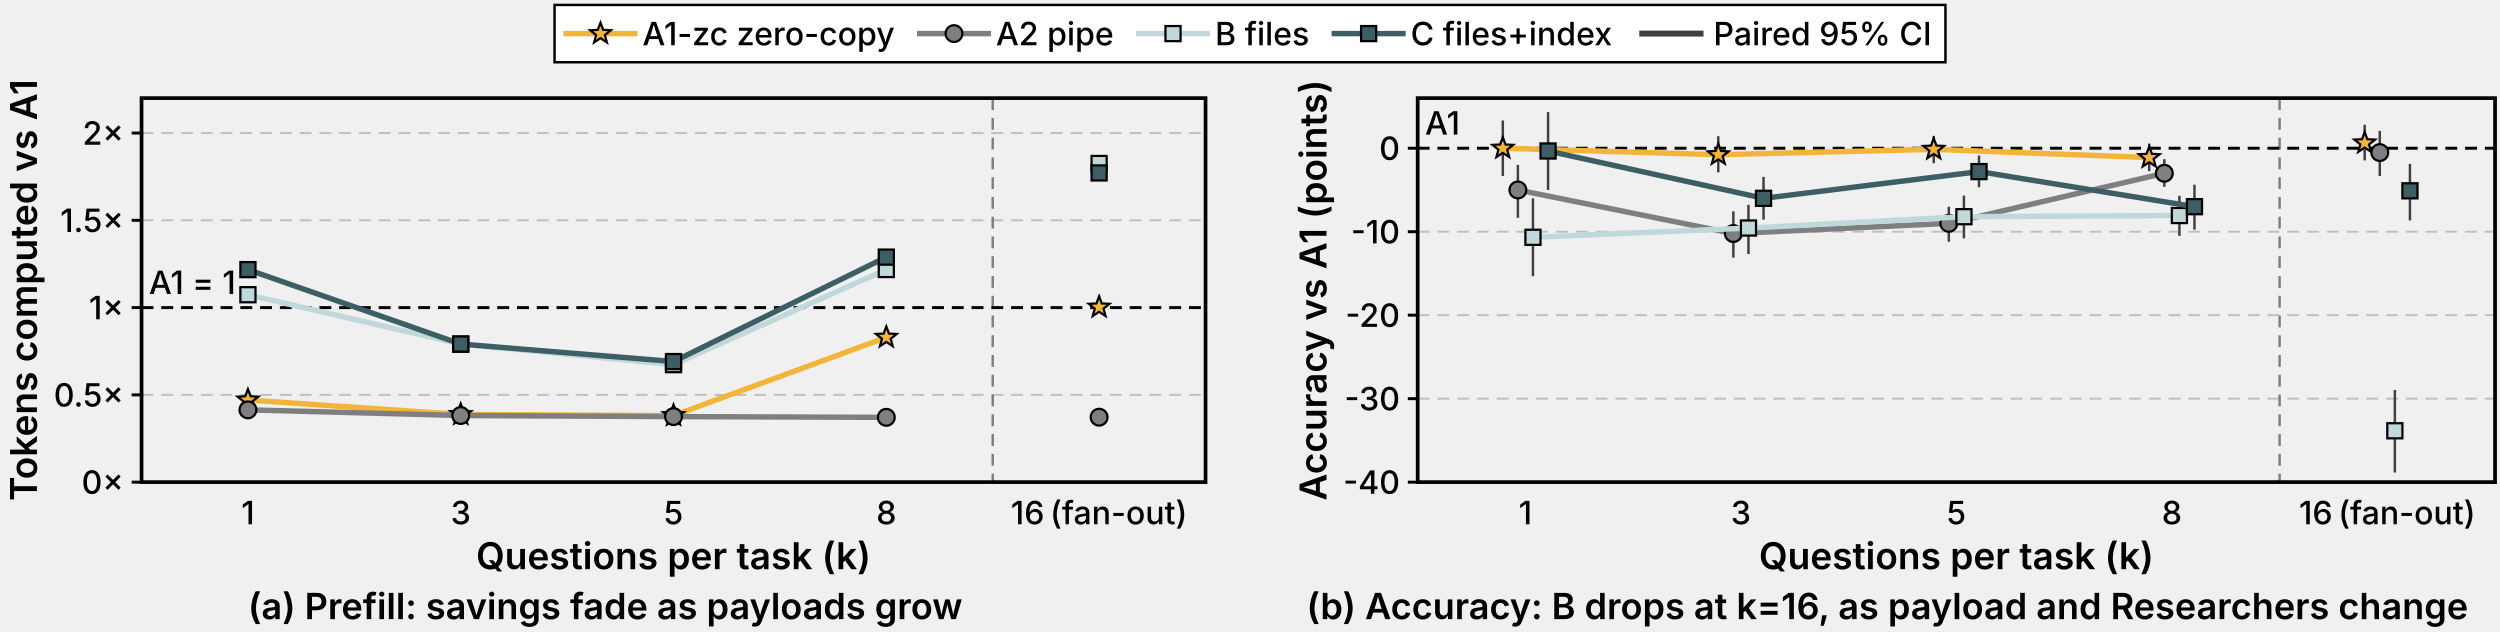
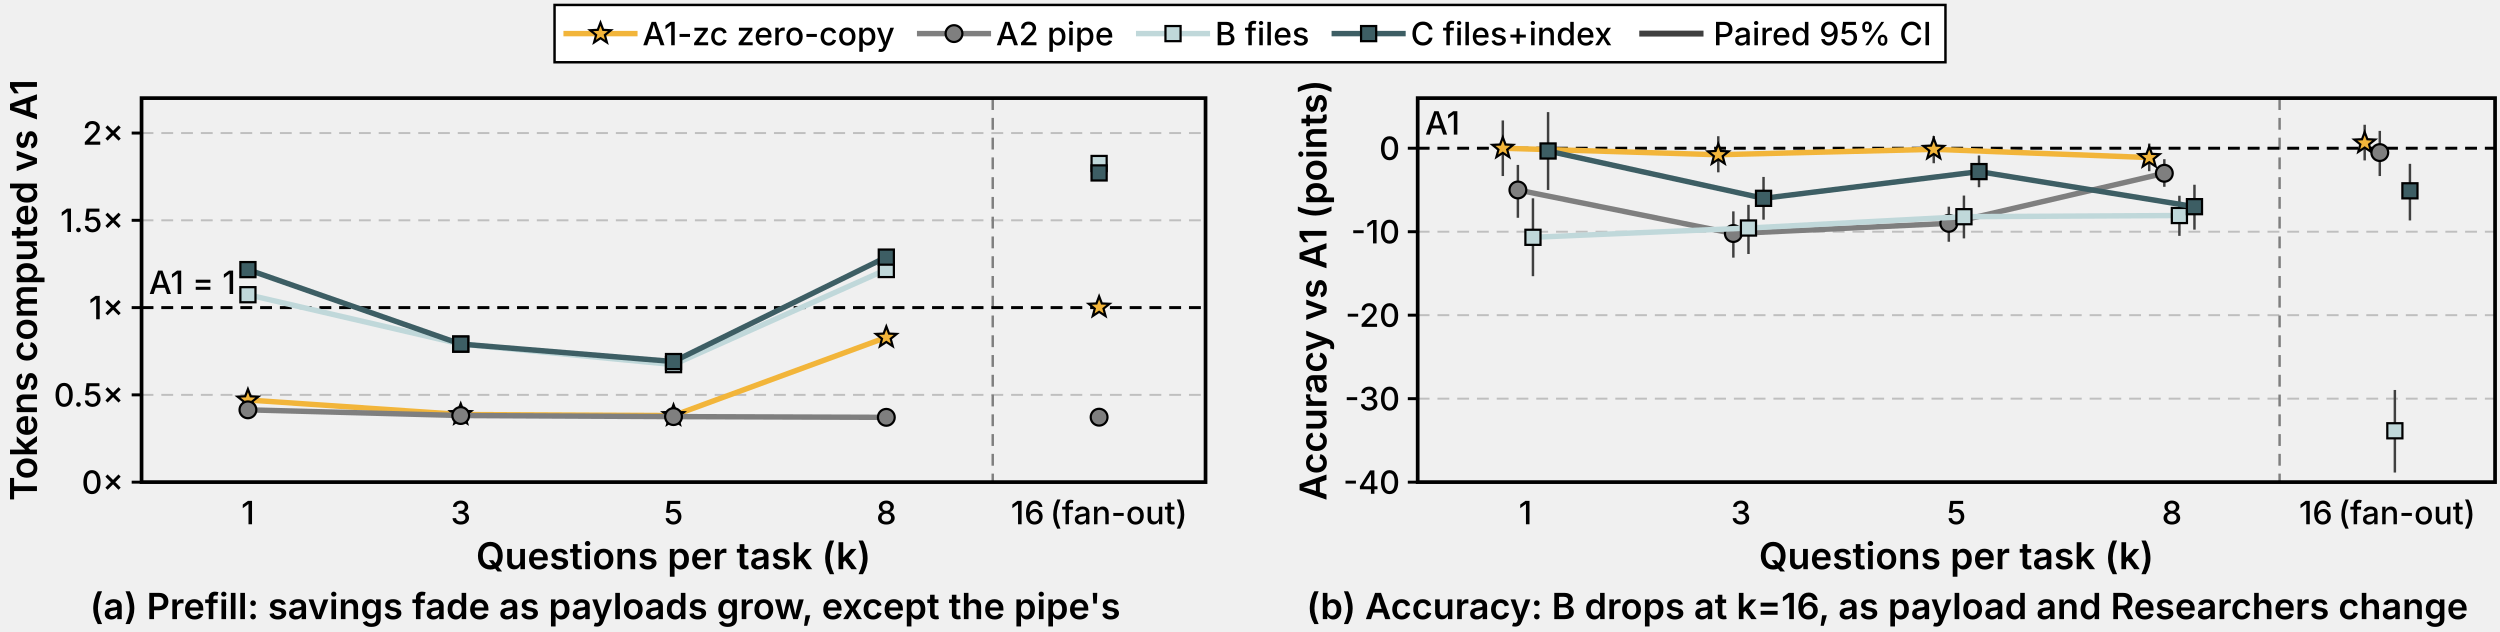
<svg xmlns="http://www.w3.org/2000/svg" width="506pt" height="127.84pt" viewBox="0 0 506 127.84">
  <defs>
-     <clipPath id="plot22864">
+     <clipPath id="plot58640">
      <rect x="28.65" y="19.86" width="215.35" height="77.72" />
    </clipPath>
-     <clipPath id="plot28912">
+     <clipPath id="plot64688">
      <rect x="286.94" y="19.86" width="218.06" height="77.72" />
    </clipPath>
  </defs>
  <line x1="28.65" y1="79.92" x2="244" y2="79.92" stroke="#BFBFBF" stroke-width="0.4" stroke-dasharray="2.4 1.6" />
  <line x1="28.65" y1="62.26" x2="244" y2="62.26" stroke="#BFBFBF" stroke-width="0.4" stroke-dasharray="2.4 1.6" />
  <line x1="28.65" y1="44.59" x2="244" y2="44.59" stroke="#BFBFBF" stroke-width="0.4" stroke-dasharray="2.4 1.6" />
  <line x1="28.65" y1="26.93" x2="244" y2="26.93" stroke="#BFBFBF" stroke-width="0.4" stroke-dasharray="2.4 1.6" />
  <line x1="200.93" y1="19.86" x2="200.93" y2="97.59" stroke="#7F7F7F" stroke-width="0.5" stroke-dasharray="2.4 1.6" />
  <path d="M28.65,62.26 L244,62.26" fill="none" stroke="#000000" stroke-width="0.6" stroke-dasharray="2.4 1.6" stroke-linejoin="miter" stroke-linecap="butt" />
  <text font-family="Inter">
    <tspan x="30.15" y="59.5" font-size="6.5" font-weight="500" fill="#000000">A1</tspan>
    <tspan x="38.93" y="59.5" font-size="6.5" font-weight="500" fill="#000000">=</tspan>
    <tspan x="45.01" y="59.5" font-size="6.5" font-weight="500" fill="#000000">1</tspan>
  </text>
-   <path d="M50.18,80.96 L93.25,83.9 L136.32,84.11 L179.39,68.28" fill="none" stroke="#F2B53A" stroke-width="1.1" stroke-linejoin="round" stroke-linecap="round" clip-path="url(#plot22864)" />
+   <path d="M50.18,80.96 L93.25,83.9 L136.32,84.11 L179.39,68.28" fill="none" stroke="#F2B53A" stroke-width="1.1" stroke-linejoin="round" stroke-linecap="round" clip-path="url(#plot58640)" />
  <polygon points="50.18,78.75 50.73,80.21 52.29,80.28 51.07,81.25 51.48,82.75 50.18,81.9 48.89,82.75 49.3,81.25 48.08,80.28 49.63,80.21" fill="#F2B53A" stroke="#000000" stroke-width="0.45" />
  <polygon points="93.25,81.69 93.8,83.15 95.36,83.22 94.14,84.19 94.55,85.69 93.25,84.84 91.96,85.69 92.37,84.19 91.15,83.22 92.7,83.15" fill="#F2B53A" stroke="#000000" stroke-width="0.45" />
  <polygon points="136.32,81.9 136.87,83.36 138.43,83.43 137.21,84.4 137.62,85.9 136.32,85.05 135.03,85.9 135.44,84.4 134.22,83.43 135.78,83.36" fill="#F2B53A" stroke="#000000" stroke-width="0.45" />
  <polygon points="179.39,66.07 179.94,67.52 181.5,67.59 180.28,68.57 180.69,70.07 179.39,69.21 178.1,70.07 178.51,68.57 177.29,67.59 178.85,67.52" fill="#F2B53A" stroke="#000000" stroke-width="0.45" />
-   <path d="M222.46,62.18" fill="none" stroke="#F2B53A" stroke-width="1.1" stroke-linejoin="round" stroke-linecap="round" clip-path="url(#plot22864)" />
+   <path d="M222.46,62.18" fill="none" stroke="#F2B53A" stroke-width="1.1" stroke-linejoin="round" stroke-linecap="round" clip-path="url(#plot58640)" />
  <polygon points="222.46,59.97 223.01,61.42 224.57,61.49 223.35,62.47 223.76,63.96 222.46,63.11 221.17,63.96 221.58,62.47 220.36,61.49 221.92,61.42" fill="#F2B53A" stroke="#000000" stroke-width="0.45" />
-   <path d="M50.18,82.95 L93.25,84.1 L136.32,84.32 L179.39,84.47" fill="none" stroke="#7F7F7F" stroke-width="1.1" stroke-linejoin="round" stroke-linecap="round" clip-path="url(#plot22864)" />
+   <path d="M50.18,82.95 L93.25,84.1 L136.32,84.32 L179.39,84.47" fill="none" stroke="#7F7F7F" stroke-width="1.1" stroke-linejoin="round" stroke-linecap="round" clip-path="url(#plot58640)" />
  <circle cx="50.18" cy="82.95" r="1.7" fill="#7F7F7F" stroke="#000000" stroke-width="0.45" />
  <circle cx="93.25" cy="84.1" r="1.7" fill="#7F7F7F" stroke="#000000" stroke-width="0.45" />
  <circle cx="136.32" cy="84.32" r="1.7" fill="#7F7F7F" stroke="#000000" stroke-width="0.45" />
  <circle cx="179.39" cy="84.47" r="1.7" fill="#7F7F7F" stroke="#000000" stroke-width="0.45" />
-   <path d="M222.46,84.44" fill="none" stroke="#7F7F7F" stroke-width="1.1" stroke-linejoin="round" stroke-linecap="round" clip-path="url(#plot22864)" />
+   <path d="M222.46,84.44" fill="none" stroke="#7F7F7F" stroke-width="1.1" stroke-linejoin="round" stroke-linecap="round" clip-path="url(#plot58640)" />
  <circle cx="222.46" cy="84.44" r="1.7" fill="#7F7F7F" stroke="#000000" stroke-width="0.45" />
-   <path d="M50.18,59.65 L93.25,69.65 L136.32,73.8 L179.39,54.55" fill="none" stroke="#C0D8DA" stroke-width="1.1" stroke-linejoin="round" stroke-linecap="round" clip-path="url(#plot22864)" />
+   <path d="M50.18,59.65 L93.25,69.65 L136.32,73.8 L179.39,54.55" fill="none" stroke="#C0D8DA" stroke-width="1.1" stroke-linejoin="round" stroke-linecap="round" clip-path="url(#plot58640)" />
  <rect x="48.65" y="58.12" width="3.06" height="3.06" fill="#C0D8DA" stroke="#000000" stroke-width="0.45" />
  <rect x="91.72" y="68.12" width="3.06" height="3.06" fill="#C0D8DA" stroke="#000000" stroke-width="0.45" />
  <rect x="134.79" y="72.27" width="3.06" height="3.06" fill="#C0D8DA" stroke="#000000" stroke-width="0.45" />
  <rect x="177.86" y="53.02" width="3.06" height="3.06" fill="#C0D8DA" stroke="#000000" stroke-width="0.45" />
-   <path d="M222.46,33.09" fill="none" stroke="#C0D8DA" stroke-width="1.1" stroke-linejoin="round" stroke-linecap="round" clip-path="url(#plot22864)" />
+   <path d="M222.46,33.09" fill="none" stroke="#C0D8DA" stroke-width="1.1" stroke-linejoin="round" stroke-linecap="round" clip-path="url(#plot58640)" />
  <rect x="220.93" y="31.56" width="3.06" height="3.06" fill="#C0D8DA" stroke="#000000" stroke-width="0.45" />
-   <path d="M50.18,54.57 L93.25,69.64 L136.32,73.18 L179.39,52.04" fill="none" stroke="#3D5E64" stroke-width="1.1" stroke-linejoin="round" stroke-linecap="round" clip-path="url(#plot22864)" />
+   <path d="M50.18,54.57 L93.25,69.64 L136.32,73.18 L179.39,52.04" fill="none" stroke="#3D5E64" stroke-width="1.1" stroke-linejoin="round" stroke-linecap="round" clip-path="url(#plot58640)" />
  <rect x="48.65" y="53.04" width="3.06" height="3.06" fill="#3D5E64" stroke="#000000" stroke-width="0.45" />
  <rect x="91.72" y="68.11" width="3.06" height="3.06" fill="#3D5E64" stroke="#000000" stroke-width="0.45" />
  <rect x="134.79" y="71.65" width="3.06" height="3.06" fill="#3D5E64" stroke="#000000" stroke-width="0.45" />
  <rect x="177.86" y="50.51" width="3.06" height="3.06" fill="#3D5E64" stroke="#000000" stroke-width="0.45" />
-   <path d="M222.46,35" fill="none" stroke="#3D5E64" stroke-width="1.1" stroke-linejoin="round" stroke-linecap="round" clip-path="url(#plot22864)" />
+   <path d="M222.46,35" fill="none" stroke="#3D5E64" stroke-width="1.1" stroke-linejoin="round" stroke-linecap="round" clip-path="url(#plot58640)" />
  <rect x="220.93" y="33.47" width="3.06" height="3.06" fill="#3D5E64" stroke="#000000" stroke-width="0.45" />
  <text font-family="Inter">
-     <tspan x="50.19" y="125.31" font-size="7.3" font-weight="600" fill="#000000">(a)</tspan>
-     <tspan x="61.66" y="125.31" font-size="7.3" font-weight="600" fill="#000000">Prefill:</tspan>
-     <tspan x="86.2" y="125.31" font-size="7.3" font-weight="600" fill="#000000">savings</tspan>
-     <tspan x="115.36" y="125.31" font-size="7.3" font-weight="600" fill="#000000">fade</tspan>
-     <tspan x="132.97" y="125.31" font-size="7.3" font-weight="600" fill="#000000">as</tspan>
-     <tspan x="143.01" y="125.31" font-size="7.3" font-weight="600" fill="#000000">payloads</tspan>
-     <tspan x="177.05" y="125.31" font-size="7.3" font-weight="600" fill="#000000">grow</tspan>
+     <tspan x="18.21" y="125.31" font-size="7.3" font-weight="600" fill="#000000">(a)</tspan>
+     <tspan x="29.69" y="125.31" font-size="7.3" font-weight="600" fill="#000000">Prefill:</tspan>
+     <tspan x="54.23" y="125.31" font-size="7.3" font-weight="600" fill="#000000">savings</tspan>
+     <tspan x="83.39" y="125.31" font-size="7.3" font-weight="600" fill="#000000">fade</tspan>
+     <tspan x="100.99" y="125.31" font-size="7.3" font-weight="600" fill="#000000">as</tspan>
+     <tspan x="111.03" y="125.31" font-size="7.3" font-weight="600" fill="#000000">payloads</tspan>
+     <tspan x="145.07" y="125.31" font-size="7.3" font-weight="600" fill="#000000">grow,</tspan>
+     <tspan x="166.32" y="125.31" font-size="7.3" font-weight="600" fill="#000000">except</tspan>
+     <tspan x="192.02" y="125.31" font-size="7.3" font-weight="600" fill="#000000">the</tspan>
+     <tspan x="205.24" y="125.31" font-size="7.3" font-weight="600" fill="#000000">pipe's</tspan>
  </text>
  <line x1="286.94" y1="80.69" x2="505" y2="80.69" stroke="#BFBFBF" stroke-width="0.4" stroke-dasharray="2.4 1.6" />
  <line x1="286.94" y1="63.79" x2="505" y2="63.79" stroke="#BFBFBF" stroke-width="0.4" stroke-dasharray="2.4 1.6" />
  <line x1="286.94" y1="46.9" x2="505" y2="46.9" stroke="#BFBFBF" stroke-width="0.4" stroke-dasharray="2.4 1.6" />
  <line x1="286.94" y1="30" x2="505" y2="30" stroke="#BFBFBF" stroke-width="0.4" stroke-dasharray="2.4 1.6" />
  <line x1="461.39" y1="19.86" x2="461.39" y2="97.59" stroke="#7F7F7F" stroke-width="0.5" stroke-dasharray="2.4 1.6" />
  <path d="M286.94,30 L505,30" fill="none" stroke="#000000" stroke-width="0.6" stroke-dasharray="2.4 1.6" stroke-linejoin="miter" stroke-linecap="butt" />
  <text font-family="Inter">
    <tspan x="288.44" y="27.24" font-size="6.5" font-weight="500" fill="#000000">A1</tspan>
  </text>
  <path d="M304.17,24.38 L304.17,35.63" fill="none" stroke="#404040" stroke-width="0.5" stroke-linejoin="miter" stroke-linecap="butt" />
  <path d="M347.78,27.57 L347.78,34.88" fill="none" stroke="#404040" stroke-width="0.5" stroke-linejoin="miter" stroke-linecap="butt" />
  <path d="M391.39,27.52 L391.39,33.04" fill="none" stroke="#404040" stroke-width="0.5" stroke-linejoin="miter" stroke-linecap="butt" />
  <path d="M435,29.06 L435,34.65" fill="none" stroke="#404040" stroke-width="0.5" stroke-linejoin="miter" stroke-linecap="butt" />
  <path d="M478.61,25.25 L478.61,32.47" fill="none" stroke="#404040" stroke-width="0.5" stroke-linejoin="miter" stroke-linecap="butt" />
-   <path d="M304.17,30 L347.78,31.32 L391.39,30.22 L435,31.89" fill="none" stroke="#F2B53A" stroke-width="1.1" stroke-linejoin="round" stroke-linecap="round" clip-path="url(#plot28912)" />
+   <path d="M304.17,30 L347.78,31.32 L391.39,30.22 L435,31.89" fill="none" stroke="#F2B53A" stroke-width="1.1" stroke-linejoin="round" stroke-linecap="round" clip-path="url(#plot64688)" />
  <polygon points="304.17,27.79 304.72,29.25 306.27,29.32 305.06,30.29 305.47,31.79 304.17,30.94 302.87,31.79 303.28,30.29 302.07,29.32 303.62,29.25" fill="#F2B53A" stroke="#000000" stroke-width="0.45" />
  <polygon points="347.78,29.11 348.33,30.56 349.88,30.64 348.67,31.61 349.08,33.11 347.78,32.25 346.48,33.11 346.89,31.61 345.68,30.64 347.23,30.56" fill="#F2B53A" stroke="#000000" stroke-width="0.45" />
  <polygon points="391.39,28.01 391.94,29.47 393.49,29.54 392.28,30.51 392.69,32.01 391.39,31.16 390.09,32.01 390.5,30.51 389.29,29.54 390.84,29.47" fill="#F2B53A" stroke="#000000" stroke-width="0.45" />
  <polygon points="435,29.68 435.55,31.14 437.11,31.21 435.89,32.18 436.3,33.68 435,32.83 433.7,33.68 434.11,32.18 432.9,31.21 434.45,31.14" fill="#F2B53A" stroke="#000000" stroke-width="0.45" />
-   <path d="M478.61,28.94" fill="none" stroke="#F2B53A" stroke-width="1.1" stroke-linejoin="round" stroke-linecap="round" clip-path="url(#plot28912)" />
+   <path d="M478.61,28.94" fill="none" stroke="#F2B53A" stroke-width="1.1" stroke-linejoin="round" stroke-linecap="round" clip-path="url(#plot64688)" />
  <polygon points="478.61,26.73 479.16,28.18 480.72,28.25 479.5,29.23 479.91,30.73 478.61,29.87 477.32,30.73 477.73,29.23 476.51,28.25 478.07,28.18" fill="#F2B53A" stroke="#000000" stroke-width="0.45" />
  <path d="M307.22,33.38 L307.22,44.08" fill="none" stroke="#404040" stroke-width="0.5" stroke-linejoin="miter" stroke-linecap="butt" />
  <path d="M350.83,42.78 L350.83,52.15" fill="none" stroke="#404040" stroke-width="0.5" stroke-linejoin="miter" stroke-linecap="butt" />
  <path d="M394.44,41.83 L394.44,48.93" fill="none" stroke="#404040" stroke-width="0.5" stroke-linejoin="miter" stroke-linecap="butt" />
  <path d="M438.06,32.22 L438.06,37.81" fill="none" stroke="#404040" stroke-width="0.5" stroke-linejoin="miter" stroke-linecap="butt" />
  <path d="M481.67,26.49 L481.67,35.63" fill="none" stroke="#404040" stroke-width="0.5" stroke-linejoin="miter" stroke-linecap="butt" />
-   <path d="M307.22,38.45 L350.83,47.27 L394.44,45.21 L438.06,35.07" fill="none" stroke="#7F7F7F" stroke-width="1.1" stroke-linejoin="round" stroke-linecap="round" clip-path="url(#plot28912)" />
+   <path d="M307.22,38.45 L350.83,47.27 L394.44,45.21 L438.06,35.07" fill="none" stroke="#7F7F7F" stroke-width="1.1" stroke-linejoin="round" stroke-linecap="round" clip-path="url(#plot64688)" />
  <circle cx="307.22" cy="38.45" r="1.7" fill="#7F7F7F" stroke="#000000" stroke-width="0.45" />
  <circle cx="350.83" cy="47.27" r="1.7" fill="#7F7F7F" stroke="#000000" stroke-width="0.45" />
  <circle cx="394.44" cy="45.21" r="1.7" fill="#7F7F7F" stroke="#000000" stroke-width="0.45" />
  <circle cx="438.06" cy="35.07" r="1.7" fill="#7F7F7F" stroke="#000000" stroke-width="0.45" />
-   <path d="M481.67,30.88" fill="none" stroke="#7F7F7F" stroke-width="1.1" stroke-linejoin="round" stroke-linecap="round" clip-path="url(#plot28912)" />
+   <path d="M481.67,30.88" fill="none" stroke="#7F7F7F" stroke-width="1.1" stroke-linejoin="round" stroke-linecap="round" clip-path="url(#plot64688)" />
  <circle cx="481.67" cy="30.88" r="1.7" fill="#7F7F7F" stroke="#000000" stroke-width="0.45" />
  <path d="M310.27,40.14 L310.27,55.9" fill="none" stroke="#404040" stroke-width="0.5" stroke-linejoin="miter" stroke-linecap="butt" />
  <path d="M353.89,41.46 L353.89,51.41" fill="none" stroke="#404040" stroke-width="0.5" stroke-linejoin="miter" stroke-linecap="butt" />
  <path d="M397.5,39.58 L397.5,48.25" fill="none" stroke="#404040" stroke-width="0.5" stroke-linejoin="miter" stroke-linecap="butt" />
  <path d="M441.11,39.62 L441.11,47.74" fill="none" stroke="#404040" stroke-width="0.5" stroke-linejoin="miter" stroke-linecap="butt" />
  <path d="M484.72,78.93 L484.72,95.64" fill="none" stroke="#404040" stroke-width="0.5" stroke-linejoin="miter" stroke-linecap="butt" />
-   <path d="M310.27,48.03 L353.89,46.15 L397.5,43.86 L441.11,43.62" fill="none" stroke="#C0D8DA" stroke-width="1.1" stroke-linejoin="round" stroke-linecap="round" clip-path="url(#plot28912)" />
+   <path d="M310.27,48.03 L353.89,46.15 L397.5,43.86 L441.11,43.62" fill="none" stroke="#C0D8DA" stroke-width="1.1" stroke-linejoin="round" stroke-linecap="round" clip-path="url(#plot64688)" />
  <rect x="308.74" y="46.5" width="3.06" height="3.06" fill="#C0D8DA" stroke="#000000" stroke-width="0.45" />
  <rect x="352.36" y="44.62" width="3.06" height="3.06" fill="#C0D8DA" stroke="#000000" stroke-width="0.45" />
  <rect x="395.97" y="42.33" width="3.06" height="3.06" fill="#C0D8DA" stroke="#000000" stroke-width="0.45" />
  <rect x="439.58" y="42.09" width="3.06" height="3.06" fill="#C0D8DA" stroke="#000000" stroke-width="0.45" />
-   <path d="M484.72,87.19" fill="none" stroke="#C0D8DA" stroke-width="1.1" stroke-linejoin="round" stroke-linecap="round" clip-path="url(#plot28912)" />
+   <path d="M484.72,87.19" fill="none" stroke="#C0D8DA" stroke-width="1.1" stroke-linejoin="round" stroke-linecap="round" clip-path="url(#plot64688)" />
  <rect x="483.19" y="85.66" width="3.06" height="3.06" fill="#C0D8DA" stroke="#000000" stroke-width="0.45" />
  <path d="M313.33,22.69 L313.33,38.45" fill="none" stroke="#404040" stroke-width="0.5" stroke-linejoin="miter" stroke-linecap="butt" />
  <path d="M356.94,35.81 L356.94,44.46" fill="none" stroke="#404040" stroke-width="0.5" stroke-linejoin="miter" stroke-linecap="butt" />
  <path d="M400.55,31.47 L400.55,37.89" fill="none" stroke="#404040" stroke-width="0.5" stroke-linejoin="miter" stroke-linecap="butt" />
  <path d="M444.16,37.39 L444.16,46.48" fill="none" stroke="#404040" stroke-width="0.5" stroke-linejoin="miter" stroke-linecap="butt" />
  <path d="M487.77,33.16 L487.77,44.62" fill="none" stroke="#404040" stroke-width="0.5" stroke-linejoin="miter" stroke-linecap="butt" />
-   <path d="M313.33,30.56 L356.94,40.14 L400.55,34.73 L444.16,41.83" fill="none" stroke="#3D5E64" stroke-width="1.1" stroke-linejoin="round" stroke-linecap="round" clip-path="url(#plot28912)" />
+   <path d="M313.33,30.56 L356.94,40.14 L400.55,34.73 L444.16,41.83" fill="none" stroke="#3D5E64" stroke-width="1.1" stroke-linejoin="round" stroke-linecap="round" clip-path="url(#plot64688)" />
  <rect x="311.8" y="29.03" width="3.06" height="3.06" fill="#3D5E64" stroke="#000000" stroke-width="0.45" />
  <rect x="355.41" y="38.61" width="3.06" height="3.06" fill="#3D5E64" stroke="#000000" stroke-width="0.45" />
  <rect x="399.02" y="33.2" width="3.06" height="3.06" fill="#3D5E64" stroke="#000000" stroke-width="0.45" />
  <rect x="442.63" y="40.3" width="3.06" height="3.06" fill="#3D5E64" stroke="#000000" stroke-width="0.45" />
-   <path d="M487.77,38.62" fill="none" stroke="#3D5E64" stroke-width="1.1" stroke-linejoin="round" stroke-linecap="round" clip-path="url(#plot28912)" />
+   <path d="M487.77,38.62" fill="none" stroke="#3D5E64" stroke-width="1.1" stroke-linejoin="round" stroke-linecap="round" clip-path="url(#plot64688)" />
  <rect x="486.24" y="37.09" width="3.06" height="3.06" fill="#3D5E64" stroke="#000000" stroke-width="0.45" />
  <text font-family="Inter">
    <tspan x="264.44" y="125.31" font-size="7.3" font-weight="600" fill="#000000">(b)</tspan>
    <tspan x="276.28" y="125.31" font-size="7.3" font-weight="600" fill="#000000">Accuracy:</tspan>
    <tspan x="314.06" y="125.31" font-size="7.3" font-weight="600" fill="#000000">B</tspan>
    <tspan x="320.71" y="125.31" font-size="7.3" font-weight="600" fill="#000000">drops</tspan>
    <tspan x="342.85" y="125.31" font-size="7.3" font-weight="600" fill="#000000">at</tspan>
    <tspan x="351.46" y="125.31" font-size="7.3" font-weight="600" fill="#000000">k=16,</tspan>
    <tspan x="372.07" y="125.31" font-size="7.3" font-weight="600" fill="#000000">as</tspan>
    <tspan x="382.12" y="125.31" font-size="7.3" font-weight="600" fill="#000000">payload</tspan>
    <tspan x="412.14" y="125.31" font-size="7.3" font-weight="600" fill="#000000">and</tspan>
    <tspan x="427.2" y="125.31" font-size="7.3" font-weight="600" fill="#000000">Researchers</tspan>
    <tspan x="473.29" y="125.31" font-size="7.3" font-weight="600" fill="#000000">change</tspan>
  </text>
  <rect x="112.24" y="1" width="281.52" height="11.6" fill="white" stroke="#000" stroke-width="0.5" />
  <line x1="114.04" y1="6.8" x2="129.04" y2="6.8" stroke="#F2B53A" stroke-width="1.1" />
  <polygon points="121.54,4.59 122.09,6.04 123.64,6.12 122.43,7.09 122.84,8.59 121.54,7.73 120.24,8.59 120.65,7.09 119.44,6.12 120.99,6.04" fill="#F2B53A" stroke="#000000" stroke-width="0.45" />
  <text font-family="Inter">
    <tspan x="130.04" y="9.16" font-size="6.5" font-weight="500" fill="#000000">A1-zc</tspan>
    <tspan x="149.11" y="9.16" font-size="6.5" font-weight="500" fill="#000000">zero-copy</tspan>
  </text>
  <line x1="185.59" y1="6.8" x2="200.59" y2="6.8" stroke="#7F7F7F" stroke-width="1.1" />
  <circle cx="193.09" cy="6.8" r="1.7" fill="#7F7F7F" stroke="#000000" stroke-width="0.45" />
  <text font-family="Inter">
    <tspan x="201.59" y="9.16" font-size="6.5" font-weight="500" fill="#000000">A2</tspan>
    <tspan x="211.93" y="9.16" font-size="6.5" font-weight="500" fill="#000000">pipe</tspan>
  </text>
  <line x1="229.92" y1="6.8" x2="244.92" y2="6.8" stroke="#C0D8DA" stroke-width="1.1" />
  <rect x="235.89" y="5.27" width="3.06" height="3.06" fill="#C0D8DA" stroke="#000000" stroke-width="0.45" />
  <text font-family="Inter">
    <tspan x="245.92" y="9.16" font-size="6.5" font-weight="500" fill="#000000">B</tspan>
    <tspan x="251.93" y="9.16" font-size="6.5" font-weight="500" fill="#000000">files</tspan>
  </text>
  <line x1="269.51" y1="6.8" x2="284.51" y2="6.8" stroke="#3D5E64" stroke-width="1.1" />
  <rect x="275.48" y="5.27" width="3.06" height="3.06" fill="#3D5E64" stroke="#000000" stroke-width="0.45" />
  <text font-family="Inter">
    <tspan x="285.51" y="9.16" font-size="6.5" font-weight="500" fill="#000000">C</tspan>
    <tspan x="292.01" y="9.16" font-size="6.5" font-weight="500" fill="#000000">files+index</tspan>
  </text>
  <line x1="331.79" y1="6.8" x2="344.79" y2="6.8" stroke="#404040" stroke-width="1.2" />
  <text font-family="Inter">
    <tspan x="346.79" y="9.16" font-size="6.5" font-weight="500" fill="#000000">Paired</tspan>
    <tspan x="368.22" y="9.16" font-size="6.5" font-weight="500" fill="#000000">95%</tspan>
    <tspan x="384.42" y="9.16" font-size="6.5" font-weight="500" fill="#000000">CI</tspan>
  </text>
  <rect x="28.65" y="19.86" width="215.35" height="77.72" fill="none" stroke="#000" stroke-width="0.75" />
  <line x1="26.65" y1="97.59" x2="28.65" y2="97.59" stroke="#000" stroke-width="0.6" />
  <text font-family="Inter">
    <tspan x="16.51" y="99.95" font-size="6.5" font-weight="500" fill="#000000">0×</tspan>
  </text>
  <line x1="26.65" y1="79.92" x2="28.65" y2="79.92" stroke="#000" stroke-width="0.6" />
  <text font-family="Inter">
    <tspan x="10.88" y="82.29" font-size="6.5" font-weight="500" fill="#000000">0.5×</tspan>
  </text>
  <line x1="26.65" y1="62.26" x2="28.65" y2="62.26" stroke="#000" stroke-width="0.6" />
  <text font-family="Inter">
    <tspan x="18.01" y="64.62" font-size="6.5" font-weight="500" fill="#000000">1×</tspan>
  </text>
  <line x1="26.65" y1="44.59" x2="28.65" y2="44.59" stroke="#000" stroke-width="0.6" />
  <text font-family="Inter">
    <tspan x="12.2" y="46.96" font-size="6.5" font-weight="500" fill="#000000">1.5×</tspan>
  </text>
  <line x1="26.65" y1="26.93" x2="28.65" y2="26.93" stroke="#000" stroke-width="0.6" />
  <text font-family="Inter">
    <tspan x="16.71" y="29.29" font-size="6.5" font-weight="500" fill="#000000">2×</tspan>
  </text>
  <text font-family="Inter" transform="rotate(-90 4.75 58.72)">
    <tspan x="-37.91" y="61.45" font-size="7.5" font-weight="600" fill="#000000">Tokens</tspan>
    <tspan x="-9.84" y="61.45" font-size="7.5" font-weight="600" fill="#000000">computed</tspan>
    <tspan x="28.7" y="61.45" font-size="7.5" font-weight="600" fill="#000000">vs</tspan>
    <tspan x="39.11" y="61.45" font-size="7.5" font-weight="600" fill="#000000">A1</tspan>
  </text>
  <text font-family="Inter">
    <tspan x="48.84" y="106.11" font-size="6.5" font-weight="500" fill="#000000">1</tspan>
  </text>
  <text font-family="Inter">
    <tspan x="91.22" y="106.11" font-size="6.5" font-weight="500" fill="#000000">3</tspan>
  </text>
  <text font-family="Inter">
    <tspan x="134.36" y="106.11" font-size="6.5" font-weight="500" fill="#000000">5</tspan>
  </text>
  <text font-family="Inter">
    <tspan x="177.35" y="106.11" font-size="6.5" font-weight="500" fill="#000000">8</tspan>
  </text>
  <text font-family="Inter">
    <tspan x="204.6" y="106.11" font-size="6.5" font-weight="500" fill="#000000">16 (fan-out)</tspan>
  </text>
  <text font-family="Inter">
    <tspan x="96.36" y="115.2" font-size="7.5" font-weight="600" fill="#000000">Questions</tspan>
    <tspan x="135.08" y="115.2" font-size="7.5" font-weight="600" fill="#000000">per</tspan>
    <tspan x="149.06" y="115.2" font-size="7.5" font-weight="600" fill="#000000">task</tspan>
    <tspan x="166.33" y="115.2" font-size="7.5" font-weight="600" fill="#000000">(k)</tspan>
  </text>
  <rect x="286.94" y="19.86" width="218.06" height="77.72" fill="none" stroke="#000" stroke-width="0.75" />
  <line x1="284.94" y1="97.59" x2="286.94" y2="97.59" stroke="#000" stroke-width="0.6" />
  <text font-family="Inter">
    <tspan x="271.88" y="99.95" font-size="6.5" font-weight="500" fill="#000000">-40</tspan>
  </text>
  <line x1="284.94" y1="80.69" x2="286.94" y2="80.69" stroke="#000" stroke-width="0.6" />
  <text font-family="Inter">
    <tspan x="272.13" y="83.05" font-size="6.5" font-weight="500" fill="#000000">-30</tspan>
  </text>
  <line x1="284.94" y1="63.79" x2="286.94" y2="63.79" stroke="#000" stroke-width="0.6" />
  <text font-family="Inter">
    <tspan x="272.33" y="66.16" font-size="6.5" font-weight="500" fill="#000000">-20</tspan>
  </text>
  <line x1="284.94" y1="46.9" x2="286.94" y2="46.9" stroke="#000" stroke-width="0.6" />
  <text font-family="Inter">
    <tspan x="273.44" y="49.26" font-size="6.5" font-weight="500" fill="#000000">-10</tspan>
  </text>
  <line x1="284.94" y1="30" x2="286.94" y2="30" stroke="#000" stroke-width="0.6" />
  <text font-family="Inter">
    <tspan x="279.15" y="32.37" font-size="6.5" font-weight="500" fill="#000000">0</tspan>
  </text>
  <text font-family="Inter" transform="rotate(-90 265.75 58.72)">
    <tspan x="223.15" y="61.45" font-size="7.5" font-weight="600" fill="#000000">Accuracy</tspan>
    <tspan x="259.57" y="61.45" font-size="7.5" font-weight="600" fill="#000000">vs</tspan>
    <tspan x="269.98" y="61.45" font-size="7.5" font-weight="600" fill="#000000">A1</tspan>
    <tspan x="280.16" y="61.45" font-size="7.5" font-weight="600" fill="#000000">(points)</tspan>
  </text>
  <text font-family="Inter">
    <tspan x="307.4" y="106.11" font-size="6.5" font-weight="500" fill="#000000">1</tspan>
  </text>
  <text font-family="Inter">
    <tspan x="350.32" y="106.11" font-size="6.5" font-weight="500" fill="#000000">3</tspan>
  </text>
  <text font-family="Inter">
    <tspan x="394.01" y="106.11" font-size="6.5" font-weight="500" fill="#000000">5</tspan>
  </text>
  <text font-family="Inter">
    <tspan x="437.54" y="106.11" font-size="6.5" font-weight="500" fill="#000000">8</tspan>
  </text>
  <text font-family="Inter">
    <tspan x="465.33" y="106.11" font-size="6.5" font-weight="500" fill="#000000">16 (fan-out)</tspan>
  </text>
  <text font-family="Inter">
    <tspan x="356.01" y="115.2" font-size="7.5" font-weight="600" fill="#000000">Questions</tspan>
    <tspan x="394.73" y="115.2" font-size="7.5" font-weight="600" fill="#000000">per</tspan>
    <tspan x="408.71" y="115.2" font-size="7.5" font-weight="600" fill="#000000">task</tspan>
    <tspan x="425.98" y="115.2" font-size="7.5" font-weight="600" fill="#000000">(k)</tspan>
  </text>
</svg>
